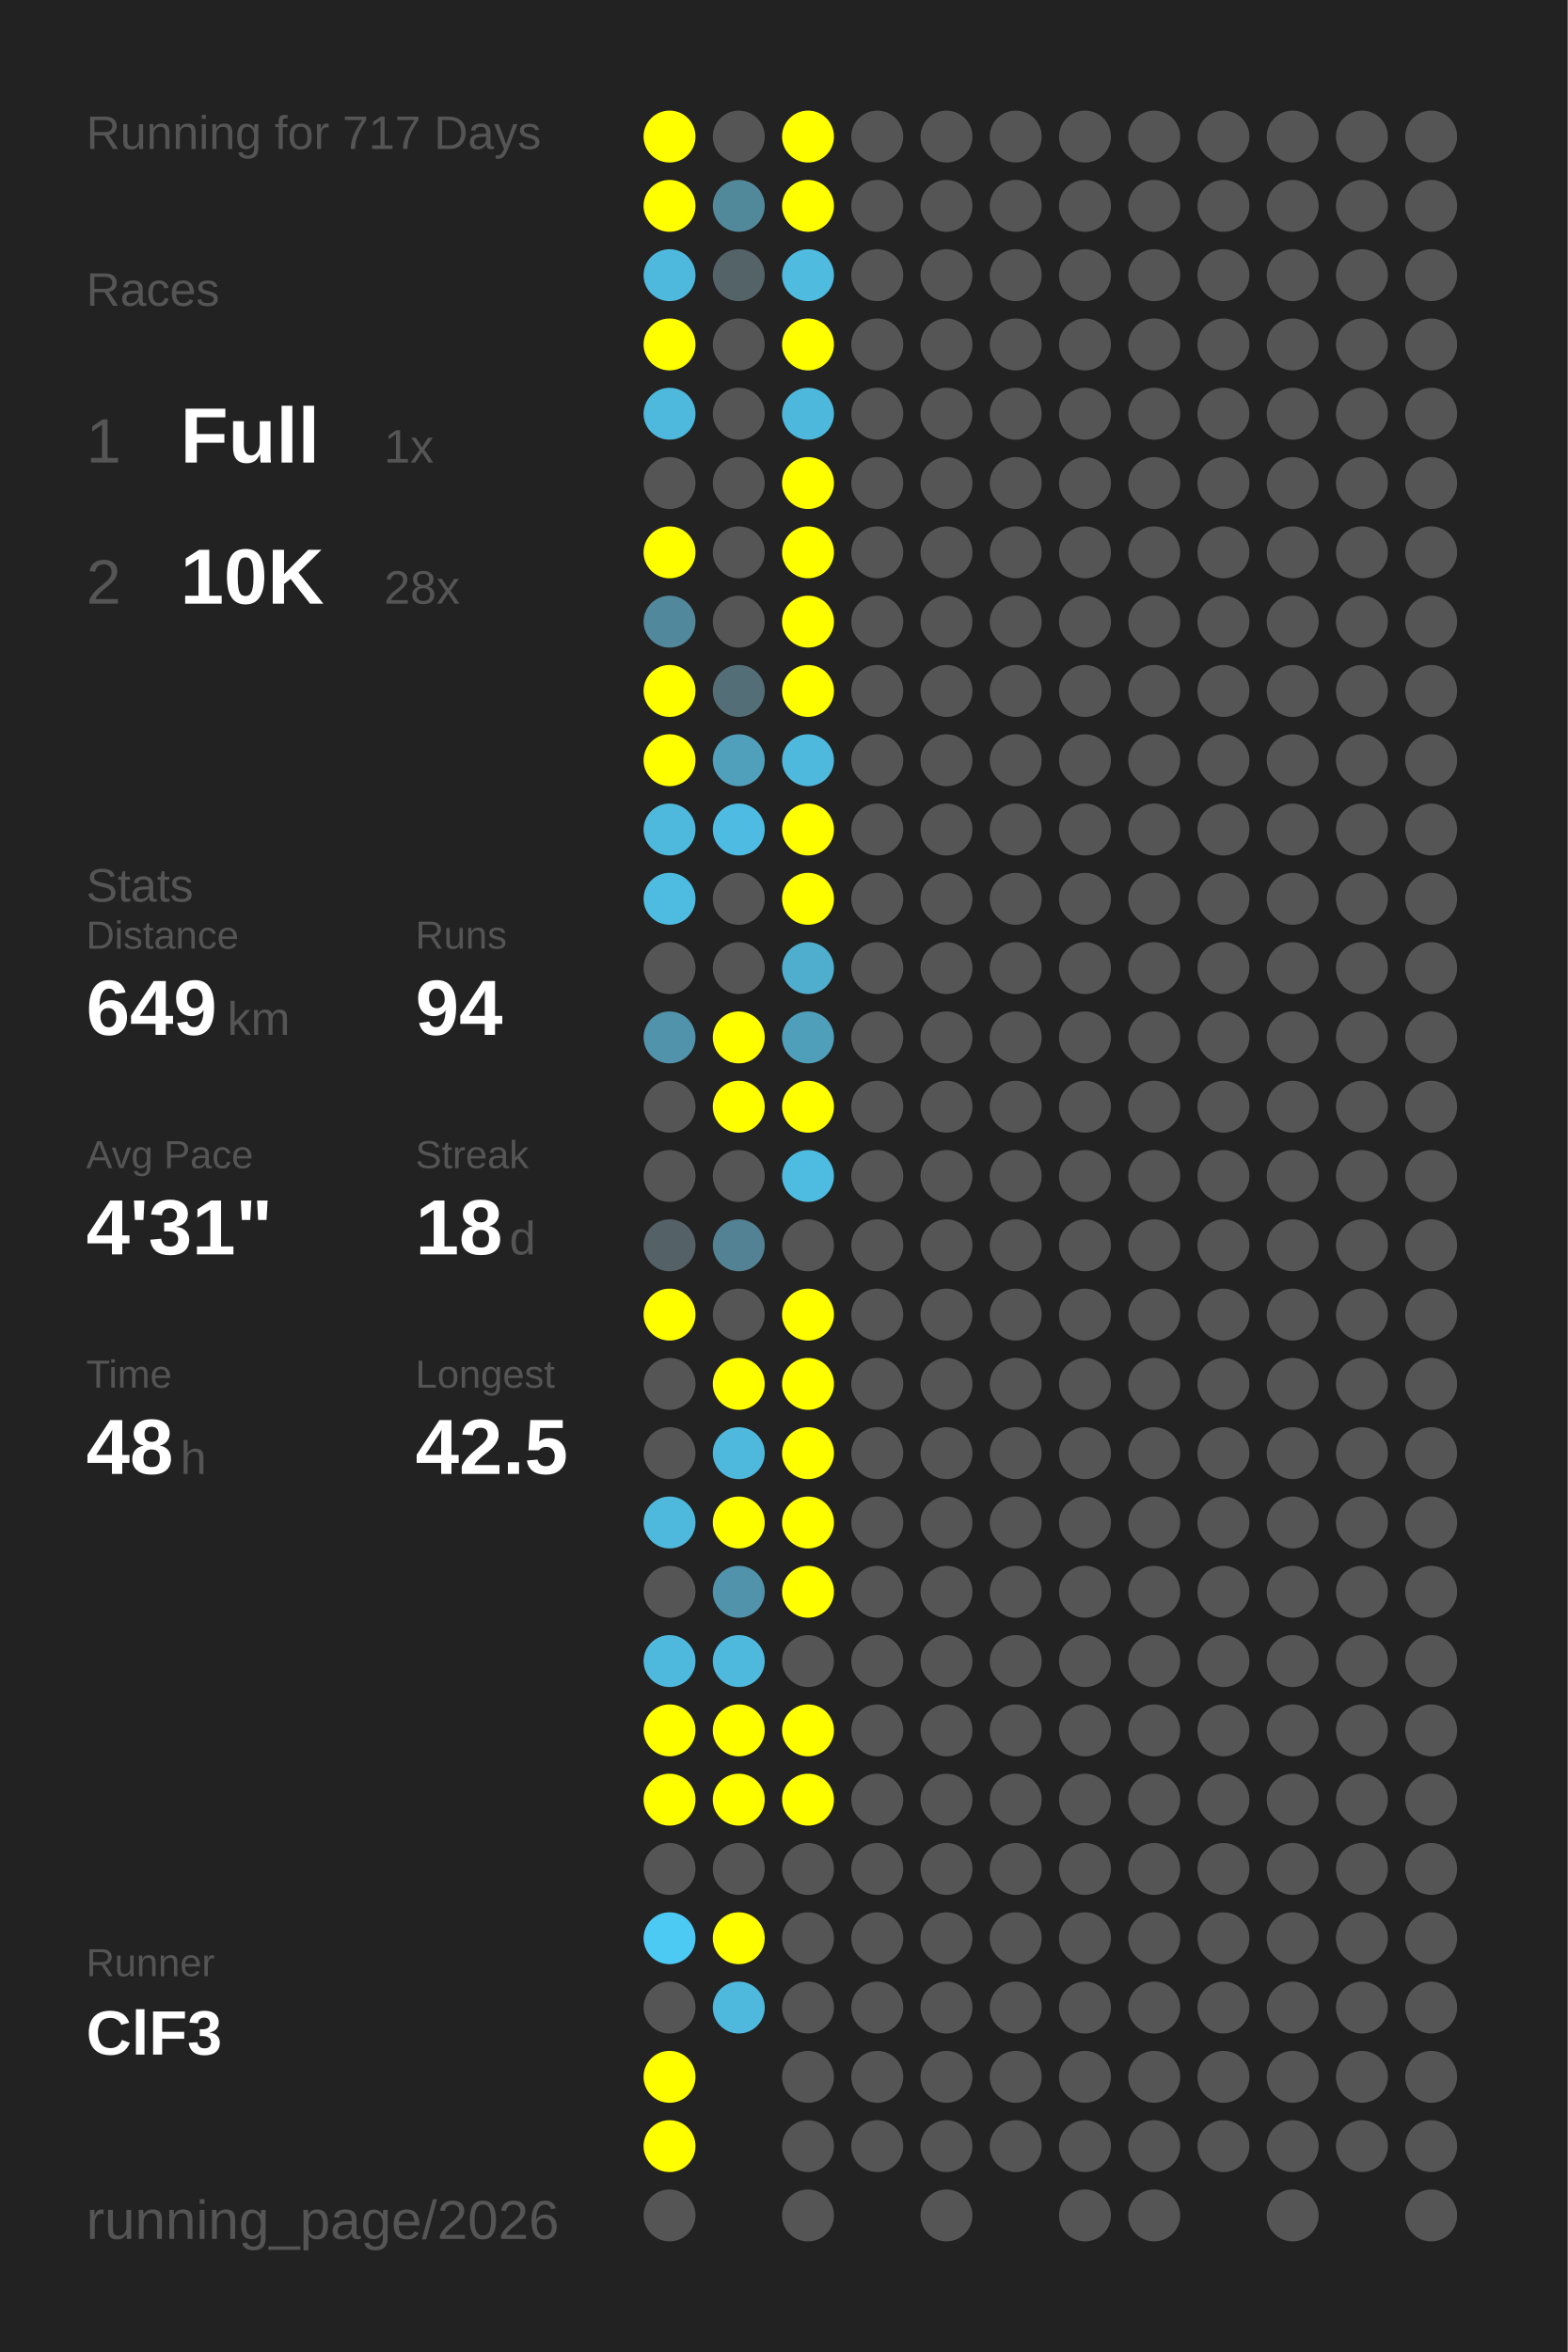
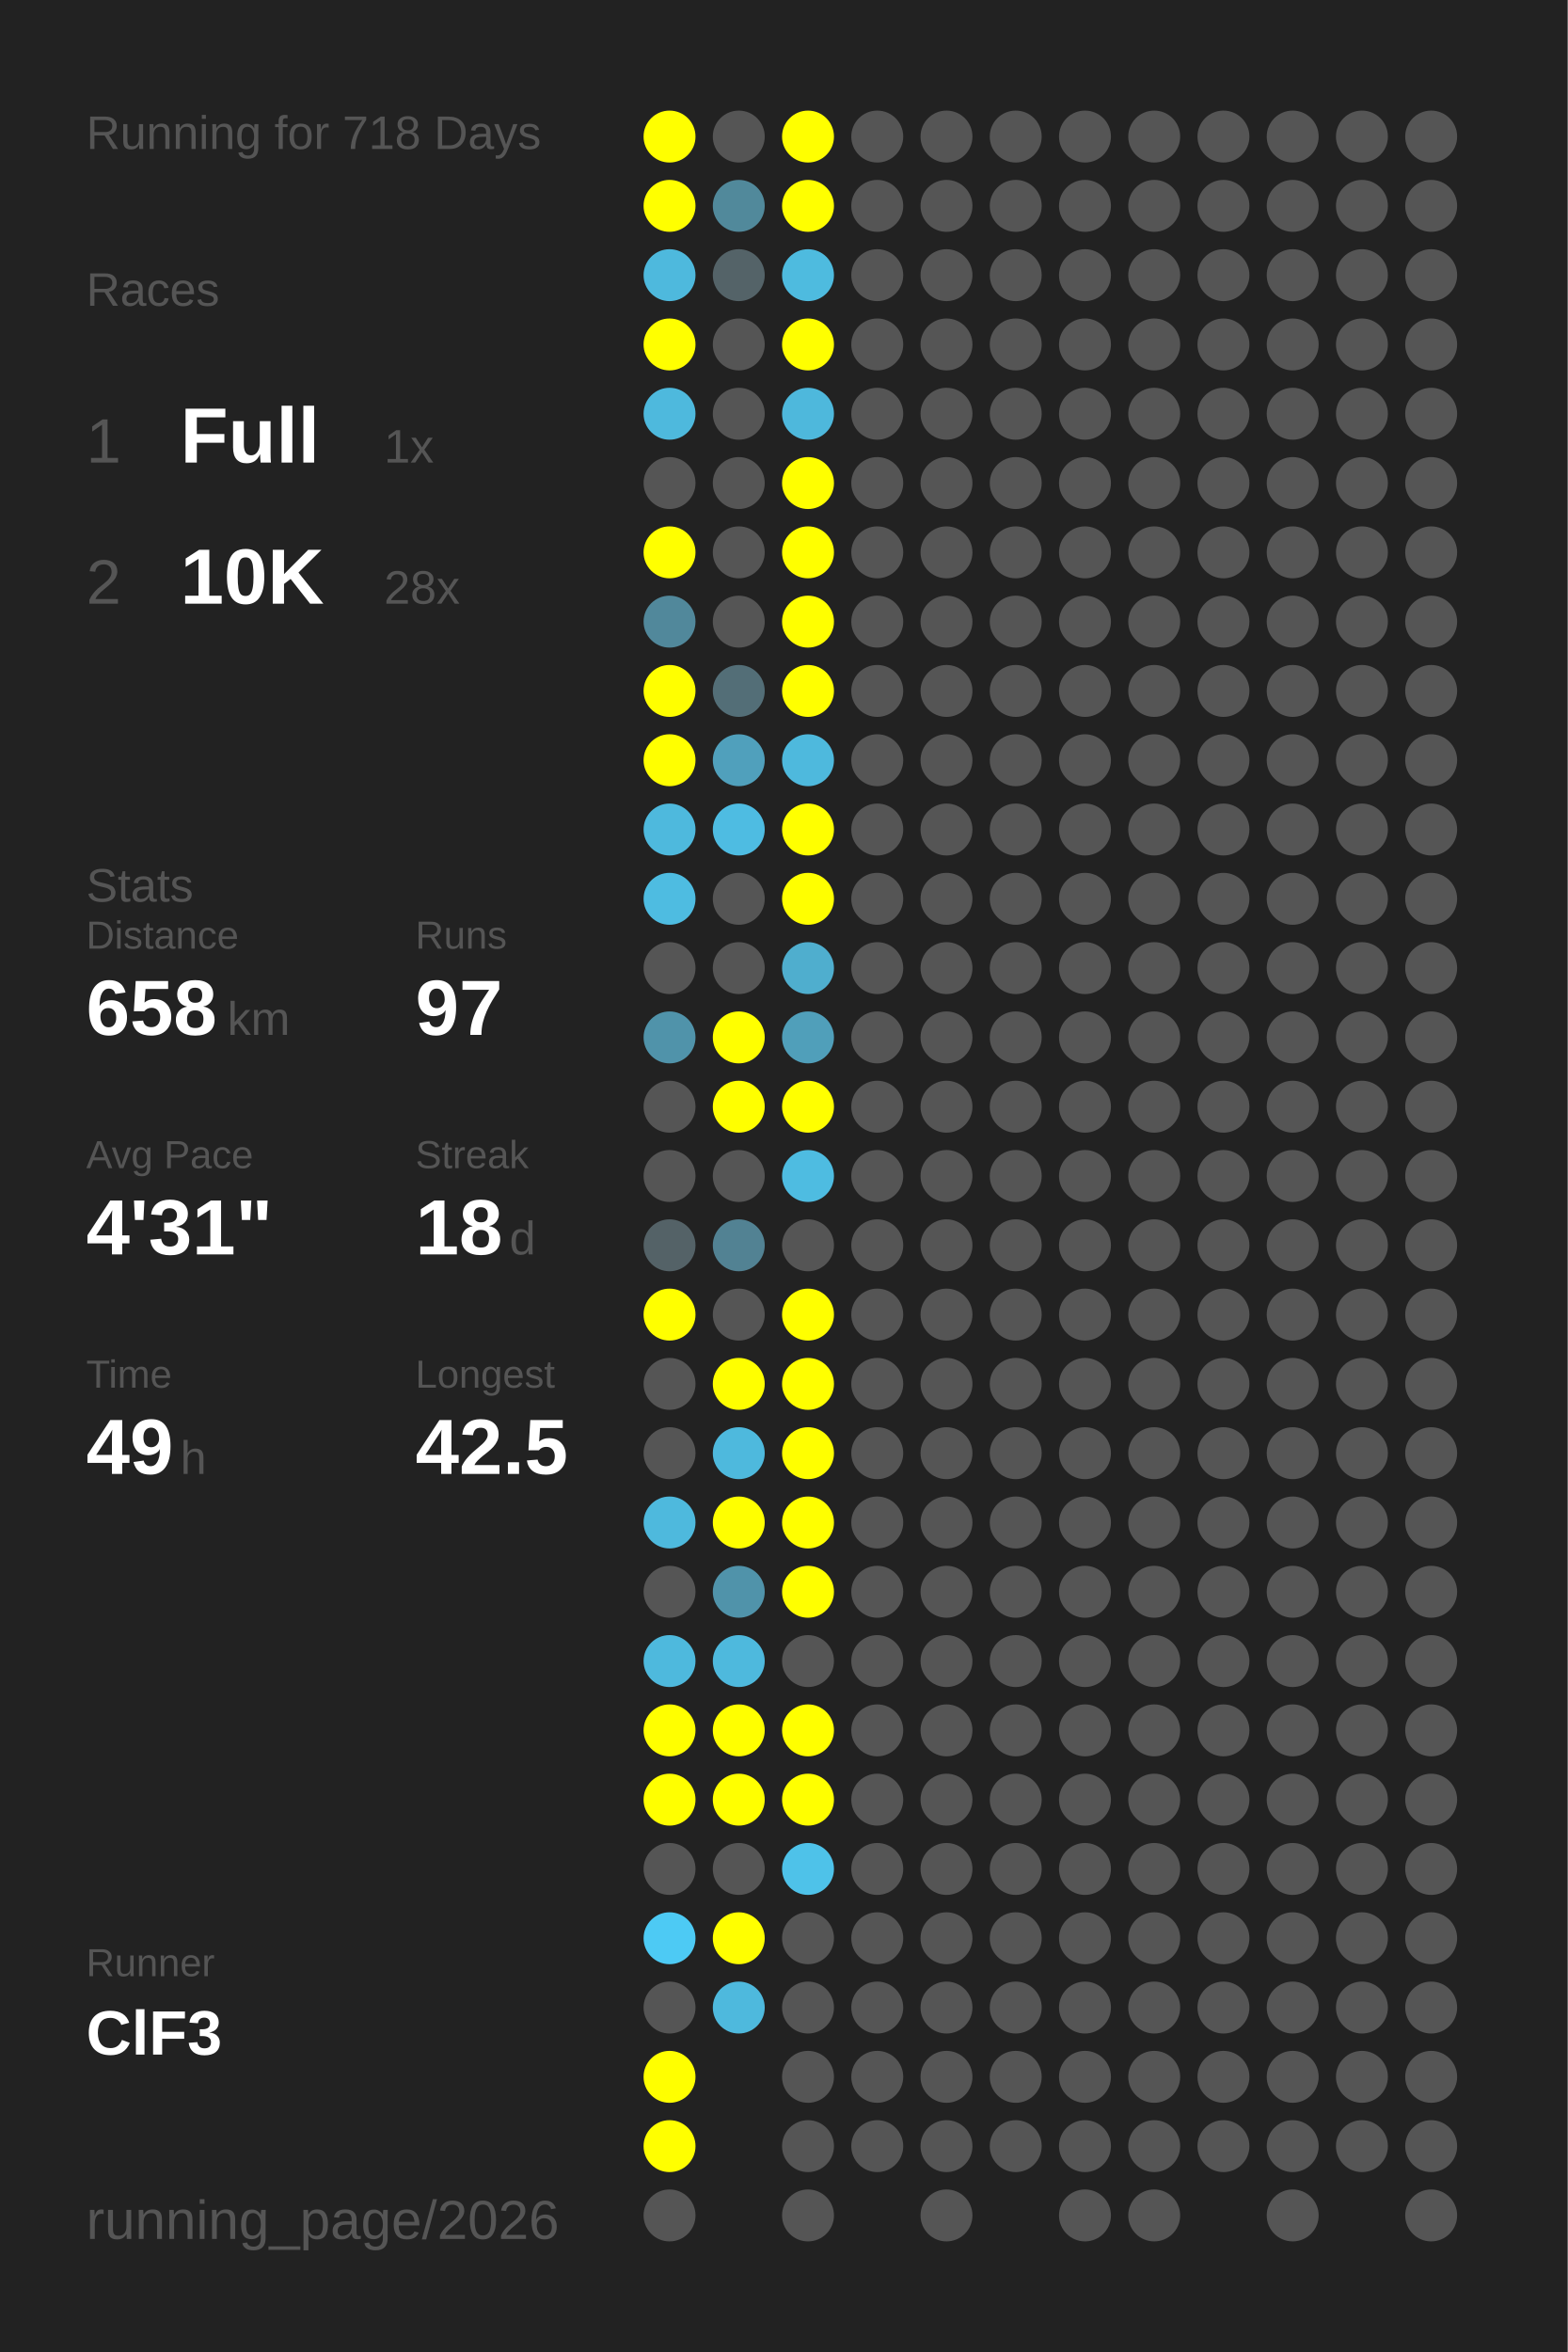
<svg xmlns="http://www.w3.org/2000/svg" baseProfile="full" height="300mm" version="1.1" viewBox="0,0,200,300" width="200mm">
  <defs />
  <rect fill="#222222" height="300" width="200" x="0" y="0" />
-   <text fill="#555555" style="font-size:6px; font-family:Arial;" x="11" y="19">Running for 717 Days</text>
+   <text fill="#555555" style="font-size:6px; font-family:Arial;" x="11" y="19">Running for 718 Days</text>
  <text fill="#555555" style="font-size:6px; font-family:Arial;" x="11" y="39">Races</text>
  <text fill="#555555" style="font-size:8px; font-family:Arial;" x="11" y="59">1</text>
  <text fill="#FFFFFF" style="font-size:10px; font-family:Arial; font-weight:bold;" x="23" y="59">Full</text>
  <text fill="#555555" style="font-size:6px; font-family:Arial;" x="49" y="59">1x</text>
  <text fill="#555555" style="font-size:8px; font-family:Arial;" x="11" y="77">2</text>
  <text fill="#FFFFFF" style="font-size:10px; font-family:Arial; font-weight:bold;" x="23" y="77">10K</text>
  <text fill="#555555" style="font-size:6px; font-family:Arial;" x="49" y="77">28x</text>
  <text fill="#555555" style="font-size:6px; font-family:Arial;" x="11" y="115">Stats</text>
  <text fill="#555555" style="font-size:5px; font-family:Arial;" x="11" y="121">Distance</text>
-   <text fill="#FFFFFF" style="font-size:10px; font-family:Arial; font-weight:bold;" x="11" y="132">649</text>
+   <text fill="#FFFFFF" style="font-size:10px; font-family:Arial; font-weight:bold;" x="11" y="132">658</text>
  <text fill="#555555" style="font-size:6px; font-family:Arial;" x="29" y="132">km</text>
  <text fill="#555555" style="font-size:5px; font-family:Arial;" x="53" y="121">Runs</text>
-   <text fill="#FFFFFF" style="font-size:10px; font-family:Arial; font-weight:bold;" x="53" y="132">94</text>
+   <text fill="#FFFFFF" style="font-size:10px; font-family:Arial; font-weight:bold;" x="53" y="132">97</text>
  <text fill="#555555" style="font-size:5px; font-family:Arial;" x="11" y="149">Avg Pace</text>
  <text fill="#FFFFFF" style="font-size:10px; font-family:Arial; font-weight:bold;" x="11" y="160">4'31"</text>
  <text fill="#555555" style="font-size:5px; font-family:Arial;" x="53" y="149">Streak</text>
  <text fill="#FFFFFF" style="font-size:10px; font-family:Arial; font-weight:bold;" x="53" y="160">18</text>
  <text fill="#555555" style="font-size:6px; font-family:Arial;" x="65" y="160">d</text>
  <text fill="#555555" style="font-size:5px; font-family:Arial;" x="11" y="177">Time</text>
-   <text fill="#FFFFFF" style="font-size:10px; font-family:Arial; font-weight:bold;" x="11" y="188">48</text>
+   <text fill="#FFFFFF" style="font-size:10px; font-family:Arial; font-weight:bold;" x="11" y="188">49</text>
  <text fill="#555555" style="font-size:6px; font-family:Arial;" x="23" y="188">h</text>
  <text fill="#555555" style="font-size:5px; font-family:Arial;" x="53" y="177">Longest</text>
  <text fill="#FFFFFF" style="font-size:10px; font-family:Arial; font-weight:bold;" x="53" y="188">42.5</text>
  <text fill="#555555" style="font-size:5px; font-family:Arial;" x="11" y="252.065">Runner</text>
  <text fill="#FFFFFF" style="font-size:8px; font-family:Arial; font-weight:bold;" x="11" y="262.065">ClF3</text>
  <text fill="#555555" style="font-size:7px; font-family:Arial;" x="11" y="285.581">running_page/2026</text>
  <circle cx="85.417" cy="17.419" fill="#FFFF00" r="3.312" />
  <circle cx="85.417" cy="26.258" fill="#FFFF00" r="3.312" />
  <circle cx="85.417" cy="35.097" fill="#4eb9dd" r="3.312" />
  <circle cx="85.417" cy="43.935" fill="#FFFF00" r="3.312" />
  <circle cx="85.417" cy="52.774" fill="#4eb9dd" r="3.312" />
  <circle cx="85.417" cy="61.613" fill="#555555" r="3.312" />
  <circle cx="85.417" cy="70.452" fill="#FFFF00" r="3.312" />
  <circle cx="85.417" cy="79.29" fill="#51889b" r="3.312" />
  <circle cx="85.417" cy="88.129" fill="#FFFF00" r="3.312" />
  <circle cx="85.417" cy="96.968" fill="#FFFF00" r="3.312" />
  <circle cx="85.417" cy="105.806" fill="#4eb9dd" r="3.312" />
  <circle cx="85.417" cy="114.645" fill="#4ebce1" r="3.312" />
  <circle cx="85.417" cy="123.484" fill="#555555" r="3.312" />
  <circle cx="85.417" cy="132.323" fill="#5093aa" r="3.312" />
  <circle cx="85.417" cy="141.161" fill="#555555" r="3.312" />
  <circle cx="85.417" cy="150" fill="#555555" r="3.312" />
  <circle cx="85.417" cy="158.839" fill="#546267" r="3.312" />
  <circle cx="85.417" cy="167.677" fill="#FFFF00" r="3.312" />
  <circle cx="85.417" cy="176.516" fill="#555555" r="3.312" />
  <circle cx="85.417" cy="185.355" fill="#555555" r="3.312" />
  <circle cx="85.417" cy="194.194" fill="#4eb9dd" r="3.312" />
  <circle cx="85.417" cy="203.032" fill="#555555" r="3.312" />
  <circle cx="85.417" cy="211.871" fill="#4eb9dd" r="3.312" />
  <circle cx="85.417" cy="220.71" fill="#FFFF00" r="3.312" />
  <circle cx="85.417" cy="229.548" fill="#FFFF00" r="3.312" />
  <circle cx="85.417" cy="238.387" fill="#555555" r="3.312" />
  <circle cx="85.417" cy="247.226" fill="#4dcaf4" r="3.312" />
  <circle cx="85.417" cy="256.065" fill="#555555" r="3.312" />
  <circle cx="85.417" cy="264.903" fill="#FFFF00" r="3.312" />
  <circle cx="85.417" cy="273.742" fill="#FFFF00" r="3.312" />
  <circle cx="85.417" cy="282.581" fill="#555555" r="3.312" />
  <circle cx="94.25" cy="17.419" fill="#555555" r="3.312" />
  <circle cx="94.25" cy="26.258" fill="#51899b" r="3.312" />
  <circle cx="94.25" cy="35.097" fill="#546368" r="3.312" />
  <circle cx="94.25" cy="43.935" fill="#555555" r="3.312" />
  <circle cx="94.25" cy="52.774" fill="#555555" r="3.312" />
  <circle cx="94.25" cy="61.613" fill="#555555" r="3.312" />
  <circle cx="94.25" cy="70.452" fill="#555555" r="3.312" />
  <circle cx="94.25" cy="79.29" fill="#555555" r="3.312" />
  <circle cx="94.25" cy="88.129" fill="#536e77" r="3.312" />
  <circle cx="94.25" cy="96.968" fill="#50a0bc" r="3.312" />
  <circle cx="94.25" cy="105.806" fill="#4ebce2" r="3.312" />
  <circle cx="94.25" cy="114.645" fill="#555555" r="3.312" />
  <circle cx="94.25" cy="123.484" fill="#555555" r="3.312" />
  <circle cx="94.25" cy="132.323" fill="#FFFF00" r="3.312" />
  <circle cx="94.25" cy="141.161" fill="#FFFF00" r="3.312" />
  <circle cx="94.25" cy="150" fill="#555555" r="3.312" />
  <circle cx="94.25" cy="158.839" fill="#528293" r="3.312" />
  <circle cx="94.25" cy="167.677" fill="#555555" r="3.312" />
  <circle cx="94.25" cy="176.516" fill="#FFFF00" r="3.312" />
  <circle cx="94.25" cy="185.355" fill="#4eb9dd" r="3.312" />
  <circle cx="94.25" cy="194.194" fill="#FFFF00" r="3.312" />
  <circle cx="94.25" cy="203.032" fill="#5093aa" r="3.312" />
  <circle cx="94.25" cy="211.871" fill="#4eb9dd" r="3.312" />
  <circle cx="94.25" cy="220.71" fill="#FFFF00" r="3.312" />
  <circle cx="94.25" cy="229.548" fill="#FFFF00" r="3.312" />
  <circle cx="94.25" cy="238.387" fill="#555555" r="3.312" />
  <circle cx="94.25" cy="247.226" fill="#FFFF00" r="3.312" />
  <circle cx="94.25" cy="256.065" fill="#4eb9dd" r="3.312" />
  <circle cx="103.083" cy="17.419" fill="#FFFF00" r="3.312" />
  <circle cx="103.083" cy="26.258" fill="#FFFF00" r="3.312" />
  <circle cx="103.083" cy="35.097" fill="#4ebbdf" r="3.312" />
  <circle cx="103.083" cy="43.935" fill="#FFFF00" r="3.312" />
  <circle cx="103.083" cy="52.774" fill="#4eb8dc" r="3.312" />
  <circle cx="103.083" cy="61.613" fill="#FFFF00" r="3.312" />
  <circle cx="103.083" cy="70.452" fill="#FFFF00" r="3.312" />
  <circle cx="103.083" cy="79.29" fill="#FFFF00" r="3.312" />
  <circle cx="103.083" cy="88.129" fill="#FFFF00" r="3.312" />
  <circle cx="103.083" cy="96.968" fill="#4eb9dd" r="3.312" />
  <circle cx="103.083" cy="105.806" fill="#FFFF00" r="3.312" />
  <circle cx="103.083" cy="114.645" fill="#FFFF00" r="3.312" />
  <circle cx="103.083" cy="123.484" fill="#4faece" r="3.312" />
  <circle cx="103.083" cy="132.323" fill="#509fba" r="3.312" />
  <circle cx="103.083" cy="141.161" fill="#FFFF00" r="3.312" />
  <circle cx="103.083" cy="150" fill="#4ebce1" r="3.312" />
  <circle cx="103.083" cy="158.839" fill="#555555" r="3.312" />
  <circle cx="103.083" cy="167.677" fill="#FFFF00" r="3.312" />
  <circle cx="103.083" cy="176.516" fill="#FFFF00" r="3.312" />
  <circle cx="103.083" cy="185.355" fill="#FFFF00" r="3.312" />
  <circle cx="103.083" cy="194.194" fill="#FFFF00" r="3.312" />
  <circle cx="103.083" cy="203.032" fill="#FFFF00" r="3.312" />
  <circle cx="103.083" cy="211.871" fill="#555555" r="3.312" />
  <circle cx="103.083" cy="220.71" fill="#FFFF00" r="3.312" />
  <circle cx="103.083" cy="229.548" fill="#FFFF00" r="3.312" />
-   <circle cx="103.083" cy="238.387" fill="#555555" r="3.312" />
+   <circle cx="103.083" cy="238.387" fill="#4ec2e9" r="3.312" />
  <circle cx="103.083" cy="247.226" fill="#555555" r="3.312" />
  <circle cx="103.083" cy="256.065" fill="#555555" r="3.312" />
  <circle cx="103.083" cy="264.903" fill="#555555" r="3.312" />
  <circle cx="103.083" cy="273.742" fill="#555555" r="3.312" />
  <circle cx="103.083" cy="282.581" fill="#555555" r="3.312" />
  <circle cx="111.917" cy="17.419" fill="#555555" r="3.312" />
  <circle cx="111.917" cy="26.258" fill="#555555" r="3.312" />
  <circle cx="111.917" cy="35.097" fill="#555555" r="3.312" />
  <circle cx="111.917" cy="43.935" fill="#555555" r="3.312" />
  <circle cx="111.917" cy="52.774" fill="#555555" r="3.312" />
  <circle cx="111.917" cy="61.613" fill="#555555" r="3.312" />
  <circle cx="111.917" cy="70.452" fill="#555555" r="3.312" />
  <circle cx="111.917" cy="79.29" fill="#555555" r="3.312" />
  <circle cx="111.917" cy="88.129" fill="#555555" r="3.312" />
  <circle cx="111.917" cy="96.968" fill="#555555" r="3.312" />
  <circle cx="111.917" cy="105.806" fill="#555555" r="3.312" />
  <circle cx="111.917" cy="114.645" fill="#555555" r="3.312" />
  <circle cx="111.917" cy="123.484" fill="#555555" r="3.312" />
  <circle cx="111.917" cy="132.323" fill="#555555" r="3.312" />
  <circle cx="111.917" cy="141.161" fill="#555555" r="3.312" />
  <circle cx="111.917" cy="150" fill="#555555" r="3.312" />
  <circle cx="111.917" cy="158.839" fill="#555555" r="3.312" />
  <circle cx="111.917" cy="167.677" fill="#555555" r="3.312" />
  <circle cx="111.917" cy="176.516" fill="#555555" r="3.312" />
  <circle cx="111.917" cy="185.355" fill="#555555" r="3.312" />
  <circle cx="111.917" cy="194.194" fill="#555555" r="3.312" />
  <circle cx="111.917" cy="203.032" fill="#555555" r="3.312" />
  <circle cx="111.917" cy="211.871" fill="#555555" r="3.312" />
  <circle cx="111.917" cy="220.71" fill="#555555" r="3.312" />
  <circle cx="111.917" cy="229.548" fill="#555555" r="3.312" />
  <circle cx="111.917" cy="238.387" fill="#555555" r="3.312" />
  <circle cx="111.917" cy="247.226" fill="#555555" r="3.312" />
  <circle cx="111.917" cy="256.065" fill="#555555" r="3.312" />
  <circle cx="111.917" cy="264.903" fill="#555555" r="3.312" />
  <circle cx="111.917" cy="273.742" fill="#555555" r="3.312" />
  <circle cx="120.75" cy="17.419" fill="#555555" r="3.312" />
  <circle cx="120.75" cy="26.258" fill="#555555" r="3.312" />
  <circle cx="120.75" cy="35.097" fill="#555555" r="3.312" />
  <circle cx="120.75" cy="43.935" fill="#555555" r="3.312" />
  <circle cx="120.75" cy="52.774" fill="#555555" r="3.312" />
  <circle cx="120.75" cy="61.613" fill="#555555" r="3.312" />
  <circle cx="120.75" cy="70.452" fill="#555555" r="3.312" />
  <circle cx="120.75" cy="79.29" fill="#555555" r="3.312" />
  <circle cx="120.75" cy="88.129" fill="#555555" r="3.312" />
  <circle cx="120.75" cy="96.968" fill="#555555" r="3.312" />
  <circle cx="120.75" cy="105.806" fill="#555555" r="3.312" />
  <circle cx="120.75" cy="114.645" fill="#555555" r="3.312" />
  <circle cx="120.75" cy="123.484" fill="#555555" r="3.312" />
  <circle cx="120.75" cy="132.323" fill="#555555" r="3.312" />
  <circle cx="120.75" cy="141.161" fill="#555555" r="3.312" />
  <circle cx="120.75" cy="150" fill="#555555" r="3.312" />
  <circle cx="120.75" cy="158.839" fill="#555555" r="3.312" />
  <circle cx="120.75" cy="167.677" fill="#555555" r="3.312" />
  <circle cx="120.75" cy="176.516" fill="#555555" r="3.312" />
  <circle cx="120.75" cy="185.355" fill="#555555" r="3.312" />
  <circle cx="120.75" cy="194.194" fill="#555555" r="3.312" />
  <circle cx="120.75" cy="203.032" fill="#555555" r="3.312" />
  <circle cx="120.75" cy="211.871" fill="#555555" r="3.312" />
  <circle cx="120.75" cy="220.71" fill="#555555" r="3.312" />
  <circle cx="120.75" cy="229.548" fill="#555555" r="3.312" />
  <circle cx="120.75" cy="238.387" fill="#555555" r="3.312" />
  <circle cx="120.75" cy="247.226" fill="#555555" r="3.312" />
  <circle cx="120.75" cy="256.065" fill="#555555" r="3.312" />
  <circle cx="120.75" cy="264.903" fill="#555555" r="3.312" />
  <circle cx="120.75" cy="273.742" fill="#555555" r="3.312" />
  <circle cx="120.75" cy="282.581" fill="#555555" r="3.312" />
  <circle cx="129.583" cy="17.419" fill="#555555" r="3.312" />
  <circle cx="129.583" cy="26.258" fill="#555555" r="3.312" />
  <circle cx="129.583" cy="35.097" fill="#555555" r="3.312" />
  <circle cx="129.583" cy="43.935" fill="#555555" r="3.312" />
  <circle cx="129.583" cy="52.774" fill="#555555" r="3.312" />
  <circle cx="129.583" cy="61.613" fill="#555555" r="3.312" />
  <circle cx="129.583" cy="70.452" fill="#555555" r="3.312" />
  <circle cx="129.583" cy="79.29" fill="#555555" r="3.312" />
  <circle cx="129.583" cy="88.129" fill="#555555" r="3.312" />
  <circle cx="129.583" cy="96.968" fill="#555555" r="3.312" />
  <circle cx="129.583" cy="105.806" fill="#555555" r="3.312" />
  <circle cx="129.583" cy="114.645" fill="#555555" r="3.312" />
  <circle cx="129.583" cy="123.484" fill="#555555" r="3.312" />
  <circle cx="129.583" cy="132.323" fill="#555555" r="3.312" />
  <circle cx="129.583" cy="141.161" fill="#555555" r="3.312" />
  <circle cx="129.583" cy="150" fill="#555555" r="3.312" />
  <circle cx="129.583" cy="158.839" fill="#555555" r="3.312" />
  <circle cx="129.583" cy="167.677" fill="#555555" r="3.312" />
  <circle cx="129.583" cy="176.516" fill="#555555" r="3.312" />
  <circle cx="129.583" cy="185.355" fill="#555555" r="3.312" />
  <circle cx="129.583" cy="194.194" fill="#555555" r="3.312" />
  <circle cx="129.583" cy="203.032" fill="#555555" r="3.312" />
  <circle cx="129.583" cy="211.871" fill="#555555" r="3.312" />
  <circle cx="129.583" cy="220.71" fill="#555555" r="3.312" />
  <circle cx="129.583" cy="229.548" fill="#555555" r="3.312" />
  <circle cx="129.583" cy="238.387" fill="#555555" r="3.312" />
  <circle cx="129.583" cy="247.226" fill="#555555" r="3.312" />
  <circle cx="129.583" cy="256.065" fill="#555555" r="3.312" />
  <circle cx="129.583" cy="264.903" fill="#555555" r="3.312" />
  <circle cx="129.583" cy="273.742" fill="#555555" r="3.312" />
  <circle cx="138.417" cy="17.419" fill="#555555" r="3.312" />
  <circle cx="138.417" cy="26.258" fill="#555555" r="3.312" />
  <circle cx="138.417" cy="35.097" fill="#555555" r="3.312" />
  <circle cx="138.417" cy="43.935" fill="#555555" r="3.312" />
  <circle cx="138.417" cy="52.774" fill="#555555" r="3.312" />
  <circle cx="138.417" cy="61.613" fill="#555555" r="3.312" />
  <circle cx="138.417" cy="70.452" fill="#555555" r="3.312" />
  <circle cx="138.417" cy="79.29" fill="#555555" r="3.312" />
  <circle cx="138.417" cy="88.129" fill="#555555" r="3.312" />
  <circle cx="138.417" cy="96.968" fill="#555555" r="3.312" />
  <circle cx="138.417" cy="105.806" fill="#555555" r="3.312" />
  <circle cx="138.417" cy="114.645" fill="#555555" r="3.312" />
  <circle cx="138.417" cy="123.484" fill="#555555" r="3.312" />
  <circle cx="138.417" cy="132.323" fill="#555555" r="3.312" />
  <circle cx="138.417" cy="141.161" fill="#555555" r="3.312" />
  <circle cx="138.417" cy="150" fill="#555555" r="3.312" />
  <circle cx="138.417" cy="158.839" fill="#555555" r="3.312" />
  <circle cx="138.417" cy="167.677" fill="#555555" r="3.312" />
  <circle cx="138.417" cy="176.516" fill="#555555" r="3.312" />
  <circle cx="138.417" cy="185.355" fill="#555555" r="3.312" />
  <circle cx="138.417" cy="194.194" fill="#555555" r="3.312" />
  <circle cx="138.417" cy="203.032" fill="#555555" r="3.312" />
  <circle cx="138.417" cy="211.871" fill="#555555" r="3.312" />
  <circle cx="138.417" cy="220.71" fill="#555555" r="3.312" />
  <circle cx="138.417" cy="229.548" fill="#555555" r="3.312" />
  <circle cx="138.417" cy="238.387" fill="#555555" r="3.312" />
  <circle cx="138.417" cy="247.226" fill="#555555" r="3.312" />
  <circle cx="138.417" cy="256.065" fill="#555555" r="3.312" />
  <circle cx="138.417" cy="264.903" fill="#555555" r="3.312" />
  <circle cx="138.417" cy="273.742" fill="#555555" r="3.312" />
  <circle cx="138.417" cy="282.581" fill="#555555" r="3.312" />
  <circle cx="147.25" cy="17.419" fill="#555555" r="3.312" />
  <circle cx="147.25" cy="26.258" fill="#555555" r="3.312" />
  <circle cx="147.25" cy="35.097" fill="#555555" r="3.312" />
  <circle cx="147.25" cy="43.935" fill="#555555" r="3.312" />
  <circle cx="147.25" cy="52.774" fill="#555555" r="3.312" />
  <circle cx="147.25" cy="61.613" fill="#555555" r="3.312" />
  <circle cx="147.25" cy="70.452" fill="#555555" r="3.312" />
  <circle cx="147.25" cy="79.29" fill="#555555" r="3.312" />
  <circle cx="147.25" cy="88.129" fill="#555555" r="3.312" />
  <circle cx="147.25" cy="96.968" fill="#555555" r="3.312" />
  <circle cx="147.25" cy="105.806" fill="#555555" r="3.312" />
  <circle cx="147.25" cy="114.645" fill="#555555" r="3.312" />
  <circle cx="147.25" cy="123.484" fill="#555555" r="3.312" />
  <circle cx="147.25" cy="132.323" fill="#555555" r="3.312" />
  <circle cx="147.25" cy="141.161" fill="#555555" r="3.312" />
  <circle cx="147.25" cy="150" fill="#555555" r="3.312" />
  <circle cx="147.25" cy="158.839" fill="#555555" r="3.312" />
  <circle cx="147.25" cy="167.677" fill="#555555" r="3.312" />
  <circle cx="147.25" cy="176.516" fill="#555555" r="3.312" />
  <circle cx="147.25" cy="185.355" fill="#555555" r="3.312" />
  <circle cx="147.25" cy="194.194" fill="#555555" r="3.312" />
  <circle cx="147.25" cy="203.032" fill="#555555" r="3.312" />
  <circle cx="147.25" cy="211.871" fill="#555555" r="3.312" />
  <circle cx="147.25" cy="220.71" fill="#555555" r="3.312" />
  <circle cx="147.25" cy="229.548" fill="#555555" r="3.312" />
  <circle cx="147.25" cy="238.387" fill="#555555" r="3.312" />
  <circle cx="147.25" cy="247.226" fill="#555555" r="3.312" />
  <circle cx="147.25" cy="256.065" fill="#555555" r="3.312" />
  <circle cx="147.25" cy="264.903" fill="#555555" r="3.312" />
  <circle cx="147.25" cy="273.742" fill="#555555" r="3.312" />
  <circle cx="147.25" cy="282.581" fill="#555555" r="3.312" />
  <circle cx="156.083" cy="17.419" fill="#555555" r="3.312" />
  <circle cx="156.083" cy="26.258" fill="#555555" r="3.312" />
  <circle cx="156.083" cy="35.097" fill="#555555" r="3.312" />
  <circle cx="156.083" cy="43.935" fill="#555555" r="3.312" />
  <circle cx="156.083" cy="52.774" fill="#555555" r="3.312" />
  <circle cx="156.083" cy="61.613" fill="#555555" r="3.312" />
  <circle cx="156.083" cy="70.452" fill="#555555" r="3.312" />
  <circle cx="156.083" cy="79.29" fill="#555555" r="3.312" />
  <circle cx="156.083" cy="88.129" fill="#555555" r="3.312" />
  <circle cx="156.083" cy="96.968" fill="#555555" r="3.312" />
  <circle cx="156.083" cy="105.806" fill="#555555" r="3.312" />
  <circle cx="156.083" cy="114.645" fill="#555555" r="3.312" />
  <circle cx="156.083" cy="123.484" fill="#555555" r="3.312" />
  <circle cx="156.083" cy="132.323" fill="#555555" r="3.312" />
  <circle cx="156.083" cy="141.161" fill="#555555" r="3.312" />
  <circle cx="156.083" cy="150" fill="#555555" r="3.312" />
  <circle cx="156.083" cy="158.839" fill="#555555" r="3.312" />
  <circle cx="156.083" cy="167.677" fill="#555555" r="3.312" />
  <circle cx="156.083" cy="176.516" fill="#555555" r="3.312" />
  <circle cx="156.083" cy="185.355" fill="#555555" r="3.312" />
  <circle cx="156.083" cy="194.194" fill="#555555" r="3.312" />
  <circle cx="156.083" cy="203.032" fill="#555555" r="3.312" />
  <circle cx="156.083" cy="211.871" fill="#555555" r="3.312" />
  <circle cx="156.083" cy="220.71" fill="#555555" r="3.312" />
  <circle cx="156.083" cy="229.548" fill="#555555" r="3.312" />
  <circle cx="156.083" cy="238.387" fill="#555555" r="3.312" />
  <circle cx="156.083" cy="247.226" fill="#555555" r="3.312" />
  <circle cx="156.083" cy="256.065" fill="#555555" r="3.312" />
  <circle cx="156.083" cy="264.903" fill="#555555" r="3.312" />
  <circle cx="156.083" cy="273.742" fill="#555555" r="3.312" />
  <circle cx="164.917" cy="17.419" fill="#555555" r="3.312" />
  <circle cx="164.917" cy="26.258" fill="#555555" r="3.312" />
  <circle cx="164.917" cy="35.097" fill="#555555" r="3.312" />
  <circle cx="164.917" cy="43.935" fill="#555555" r="3.312" />
  <circle cx="164.917" cy="52.774" fill="#555555" r="3.312" />
  <circle cx="164.917" cy="61.613" fill="#555555" r="3.312" />
  <circle cx="164.917" cy="70.452" fill="#555555" r="3.312" />
  <circle cx="164.917" cy="79.29" fill="#555555" r="3.312" />
  <circle cx="164.917" cy="88.129" fill="#555555" r="3.312" />
  <circle cx="164.917" cy="96.968" fill="#555555" r="3.312" />
  <circle cx="164.917" cy="105.806" fill="#555555" r="3.312" />
  <circle cx="164.917" cy="114.645" fill="#555555" r="3.312" />
  <circle cx="164.917" cy="123.484" fill="#555555" r="3.312" />
  <circle cx="164.917" cy="132.323" fill="#555555" r="3.312" />
  <circle cx="164.917" cy="141.161" fill="#555555" r="3.312" />
  <circle cx="164.917" cy="150" fill="#555555" r="3.312" />
  <circle cx="164.917" cy="158.839" fill="#555555" r="3.312" />
  <circle cx="164.917" cy="167.677" fill="#555555" r="3.312" />
  <circle cx="164.917" cy="176.516" fill="#555555" r="3.312" />
  <circle cx="164.917" cy="185.355" fill="#555555" r="3.312" />
  <circle cx="164.917" cy="194.194" fill="#555555" r="3.312" />
  <circle cx="164.917" cy="203.032" fill="#555555" r="3.312" />
  <circle cx="164.917" cy="211.871" fill="#555555" r="3.312" />
  <circle cx="164.917" cy="220.71" fill="#555555" r="3.312" />
  <circle cx="164.917" cy="229.548" fill="#555555" r="3.312" />
  <circle cx="164.917" cy="238.387" fill="#555555" r="3.312" />
  <circle cx="164.917" cy="247.226" fill="#555555" r="3.312" />
  <circle cx="164.917" cy="256.065" fill="#555555" r="3.312" />
  <circle cx="164.917" cy="264.903" fill="#555555" r="3.312" />
  <circle cx="164.917" cy="273.742" fill="#555555" r="3.312" />
  <circle cx="164.917" cy="282.581" fill="#555555" r="3.312" />
  <circle cx="173.75" cy="17.419" fill="#555555" r="3.312" />
  <circle cx="173.75" cy="26.258" fill="#555555" r="3.312" />
  <circle cx="173.75" cy="35.097" fill="#555555" r="3.312" />
  <circle cx="173.75" cy="43.935" fill="#555555" r="3.312" />
  <circle cx="173.75" cy="52.774" fill="#555555" r="3.312" />
  <circle cx="173.75" cy="61.613" fill="#555555" r="3.312" />
  <circle cx="173.75" cy="70.452" fill="#555555" r="3.312" />
  <circle cx="173.75" cy="79.29" fill="#555555" r="3.312" />
  <circle cx="173.75" cy="88.129" fill="#555555" r="3.312" />
  <circle cx="173.75" cy="96.968" fill="#555555" r="3.312" />
  <circle cx="173.75" cy="105.806" fill="#555555" r="3.312" />
  <circle cx="173.75" cy="114.645" fill="#555555" r="3.312" />
  <circle cx="173.75" cy="123.484" fill="#555555" r="3.312" />
  <circle cx="173.75" cy="132.323" fill="#555555" r="3.312" />
  <circle cx="173.75" cy="141.161" fill="#555555" r="3.312" />
  <circle cx="173.75" cy="150" fill="#555555" r="3.312" />
  <circle cx="173.75" cy="158.839" fill="#555555" r="3.312" />
  <circle cx="173.75" cy="167.677" fill="#555555" r="3.312" />
  <circle cx="173.75" cy="176.516" fill="#555555" r="3.312" />
  <circle cx="173.75" cy="185.355" fill="#555555" r="3.312" />
  <circle cx="173.75" cy="194.194" fill="#555555" r="3.312" />
  <circle cx="173.75" cy="203.032" fill="#555555" r="3.312" />
  <circle cx="173.75" cy="211.871" fill="#555555" r="3.312" />
  <circle cx="173.75" cy="220.71" fill="#555555" r="3.312" />
  <circle cx="173.75" cy="229.548" fill="#555555" r="3.312" />
  <circle cx="173.75" cy="238.387" fill="#555555" r="3.312" />
  <circle cx="173.75" cy="247.226" fill="#555555" r="3.312" />
  <circle cx="173.75" cy="256.065" fill="#555555" r="3.312" />
  <circle cx="173.75" cy="264.903" fill="#555555" r="3.312" />
  <circle cx="173.75" cy="273.742" fill="#555555" r="3.312" />
  <circle cx="182.583" cy="17.419" fill="#555555" r="3.312" />
  <circle cx="182.583" cy="26.258" fill="#555555" r="3.312" />
  <circle cx="182.583" cy="35.097" fill="#555555" r="3.312" />
  <circle cx="182.583" cy="43.935" fill="#555555" r="3.312" />
  <circle cx="182.583" cy="52.774" fill="#555555" r="3.312" />
  <circle cx="182.583" cy="61.613" fill="#555555" r="3.312" />
  <circle cx="182.583" cy="70.452" fill="#555555" r="3.312" />
  <circle cx="182.583" cy="79.29" fill="#555555" r="3.312" />
  <circle cx="182.583" cy="88.129" fill="#555555" r="3.312" />
  <circle cx="182.583" cy="96.968" fill="#555555" r="3.312" />
  <circle cx="182.583" cy="105.806" fill="#555555" r="3.312" />
  <circle cx="182.583" cy="114.645" fill="#555555" r="3.312" />
  <circle cx="182.583" cy="123.484" fill="#555555" r="3.312" />
  <circle cx="182.583" cy="132.323" fill="#555555" r="3.312" />
  <circle cx="182.583" cy="141.161" fill="#555555" r="3.312" />
  <circle cx="182.583" cy="150" fill="#555555" r="3.312" />
  <circle cx="182.583" cy="158.839" fill="#555555" r="3.312" />
  <circle cx="182.583" cy="167.677" fill="#555555" r="3.312" />
  <circle cx="182.583" cy="176.516" fill="#555555" r="3.312" />
  <circle cx="182.583" cy="185.355" fill="#555555" r="3.312" />
  <circle cx="182.583" cy="194.194" fill="#555555" r="3.312" />
  <circle cx="182.583" cy="203.032" fill="#555555" r="3.312" />
  <circle cx="182.583" cy="211.871" fill="#555555" r="3.312" />
  <circle cx="182.583" cy="220.71" fill="#555555" r="3.312" />
  <circle cx="182.583" cy="229.548" fill="#555555" r="3.312" />
  <circle cx="182.583" cy="238.387" fill="#555555" r="3.312" />
  <circle cx="182.583" cy="247.226" fill="#555555" r="3.312" />
  <circle cx="182.583" cy="256.065" fill="#555555" r="3.312" />
  <circle cx="182.583" cy="264.903" fill="#555555" r="3.312" />
  <circle cx="182.583" cy="273.742" fill="#555555" r="3.312" />
  <circle cx="182.583" cy="282.581" fill="#555555" r="3.312" />
</svg>
